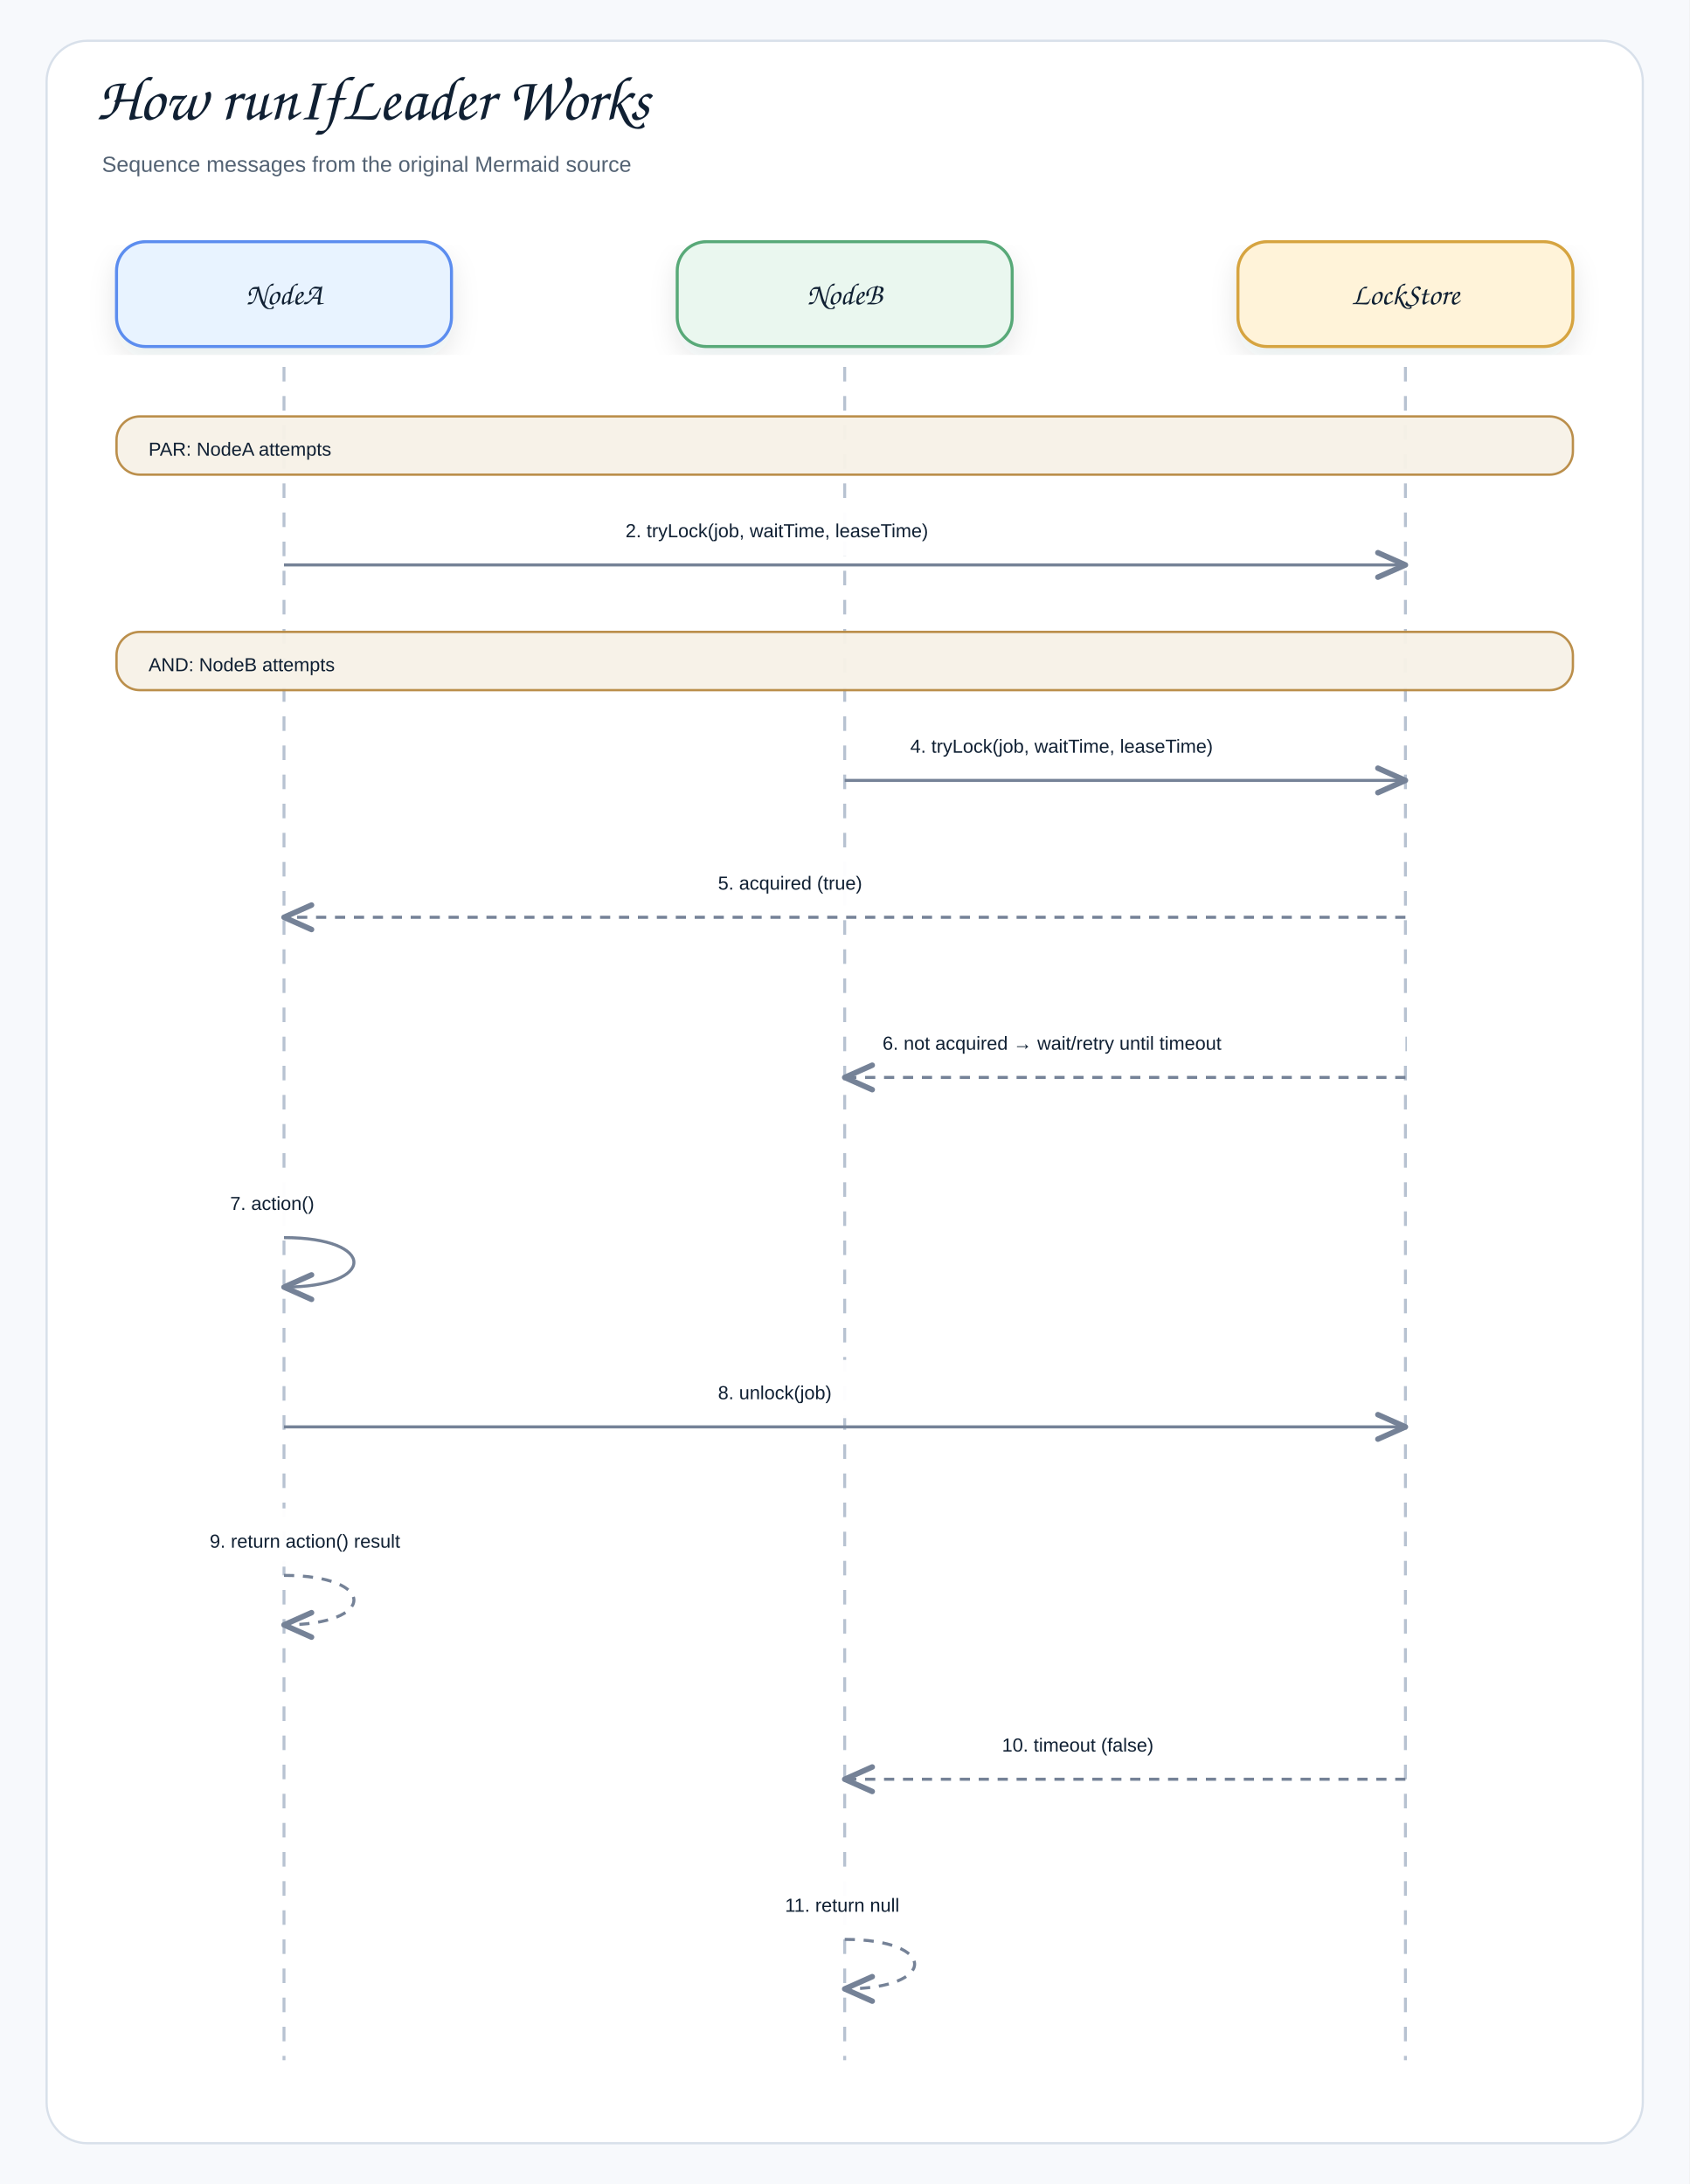
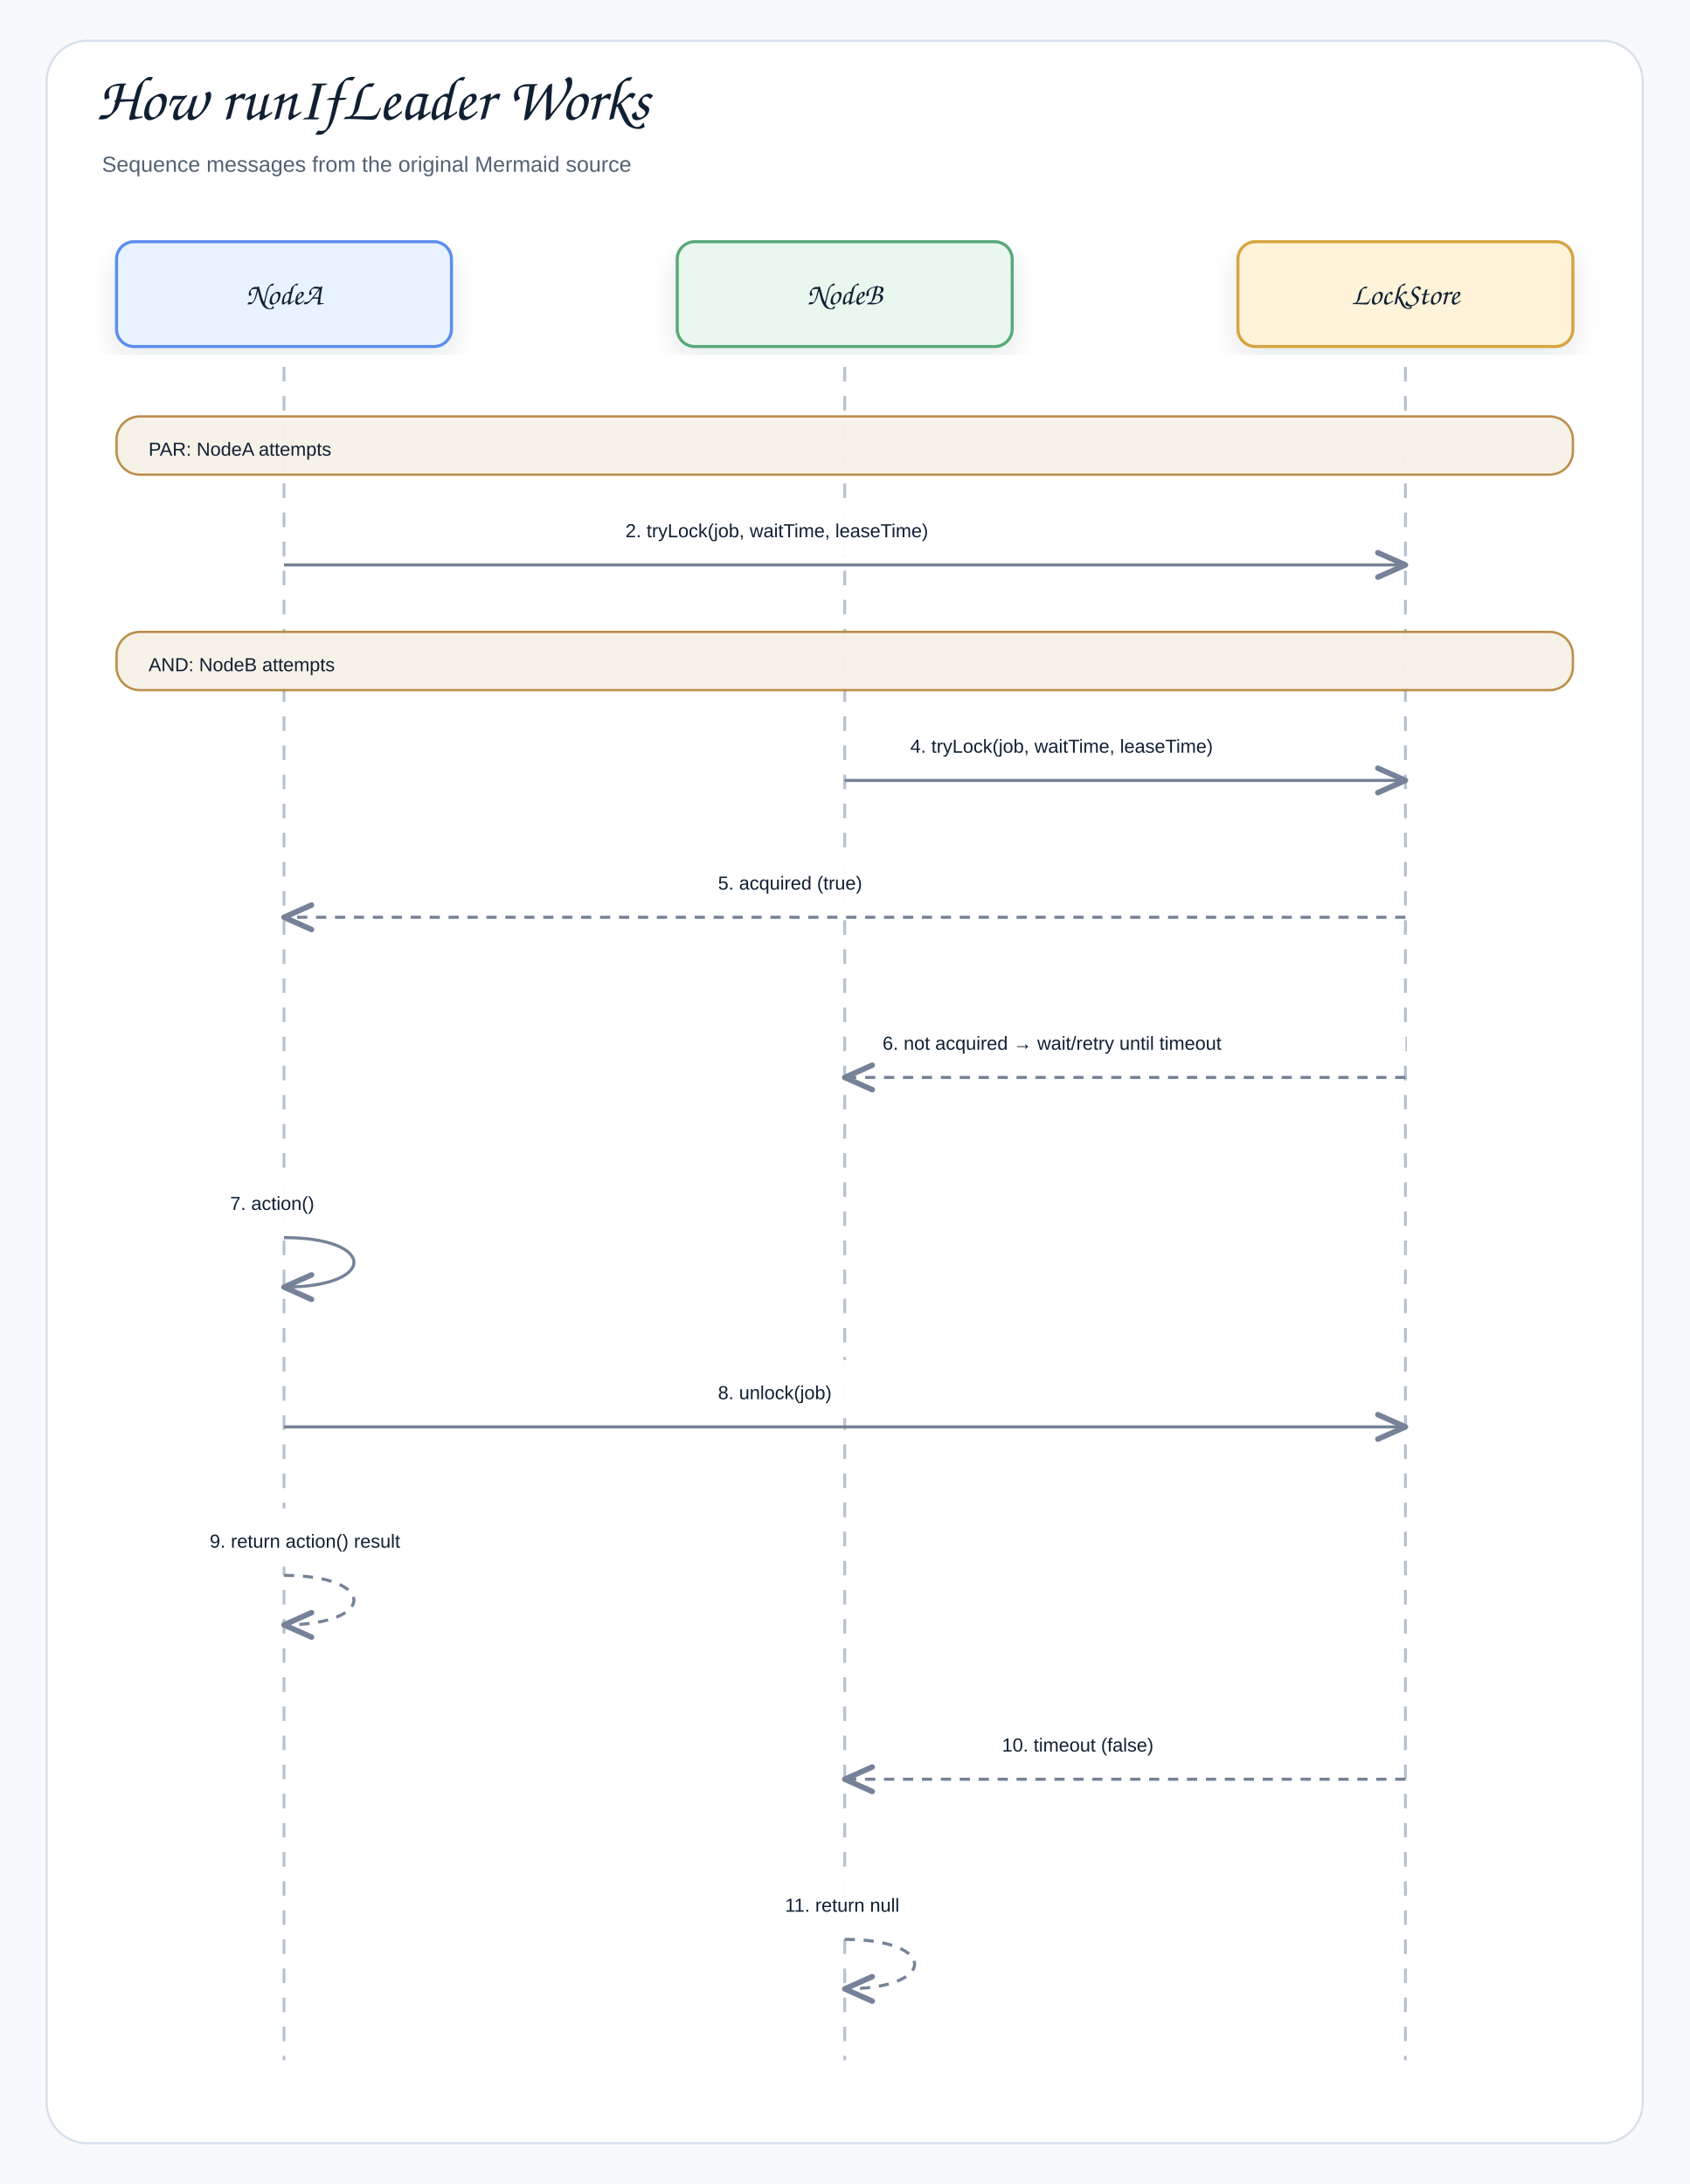
<svg xmlns="http://www.w3.org/2000/svg" width="1160" height="1500" viewBox="0 0 1160 1500" role="img" aria-label="How runIfLeader Works">
  <defs>
    <filter id="shadow" x="-8%" y="-8%" width="116%" height="116%">
      <feDropShadow dx="0" dy="8" stdDeviation="9" flood-color="#1f2937" flood-opacity="0.10" />
    </filter>
    <marker id="openArrow" markerWidth="12" markerHeight="10" refX="10" refY="5" orient="auto" markerUnits="strokeWidth">
      <path d="M 1 1 L 10 5 L 1 9" fill="none" stroke="#758297" stroke-width="1.8" stroke-linecap="round" stroke-linejoin="round" />
    </marker>
    <marker id="inherit" markerWidth="14" markerHeight="12" refX="12" refY="6" orient="auto" markerUnits="strokeWidth">
      <path d="M 0 1 L 12 6 L 0 11 Z" fill="#ffffff" stroke="#758297" stroke-width="1.8" />
    </marker>
    <style>
    .canvas{fill:#f7f9fc}.frame{fill:#fff;stroke:#d8e0ea;stroke-width:1.5}
    .title{font-family:"Architects Daughter","Comic Mono","Comic Sans MS","Comic Sans",cursive;font-size:43px;font-weight:400;fill:#102033}
    .subtitle{font-family:"Comic Mono","Comic Sans MS","Comic Sans","Comic Neue",Arial,sans-serif;font-size:15px;font-weight:400;fill:#536273}
    .label{font-family:"Architects Daughter","Comic Mono","Comic Sans MS","Comic Sans",cursive;font-size:25px;font-weight:400;fill:#102033}
    .smallLabel{font-family:"Architects Daughter","Comic Mono","Comic Sans MS","Comic Sans",cursive;font-size:21px;font-weight:400;fill:#102033}
    .mono{font-family:"Comic Mono","Comic Sans MS","Comic Sans","Comic Neue",Arial,sans-serif;font-size:12px;font-weight:400;fill:#102033}
    .small{font-family:"Comic Mono","Comic Sans MS","Comic Sans","Comic Neue",Arial,sans-serif;font-size:12px;font-weight:400;fill:#536273}
    .strong{font-family:"Comic Mono","Comic Sans MS","Comic Sans","Comic Neue",Arial,sans-serif;font-size:13px;font-weight:400;fill:#102033}
    .card{stroke-width:2.1;filter:url(#shadow)}.compartment{stroke-width:1.5;fill:none}
    .line{stroke:#758297;stroke-width:2.1;fill:none;marker-end:url(#openArrow)}
    .plainLine{stroke:#758297;stroke-width:2.1;fill:none}
    .dashed{stroke:#758297;stroke-width:2.1;stroke-dasharray:7 6;fill:none;marker-end:url(#openArrow)}
    .inheritLine{stroke:#758297;stroke-width:2.2;fill:none;marker-end:url(#inherit)}
    .implLine{stroke:#758297;stroke-width:2.2;stroke-dasharray:8 7;fill:none;marker-end:url(#inherit)}
  </style>
  </defs>
  <rect class="canvas" width="1160" height="1500" />
  <rect class="frame" x="32" y="28" width="1096" height="1444" rx="28" />
  <text class="title" x="66" y="82">How runIfLeader Works</text>
  <text class="subtitle" x="70" y="118">Sequence messages from the original Mermaid source</text>
-   <rect class="card" x="80" y="166" width="230" height="72" rx="20" fill="#E8F3FF" stroke="#5B8DEF" />
+   <rect class="card" x="80" y="166" width="230" height="72" rx="12" fill="#E8F3FF" stroke="#5B8DEF" />
  <text class="smallLabel" x="195" y="209" text-anchor="middle">NodeA</text>
  <line class="lifeline" x1="195" y1="252" x2="195" y2="1415" stroke="#b7c2d1" stroke-width="2" stroke-dasharray="10 10" />
-   <rect class="card" x="465" y="166" width="230" height="72" rx="20" fill="#EAF7EF" stroke="#58A978" />
+   <rect class="card" x="465" y="166" width="230" height="72" rx="12" fill="#EAF7EF" stroke="#58A978" />
  <text class="smallLabel" x="580" y="209" text-anchor="middle">NodeB</text>
  <line class="lifeline" x1="580" y1="252" x2="580" y2="1415" stroke="#b7c2d1" stroke-width="2" stroke-dasharray="10 10" />
-   <rect class="card" x="850" y="166" width="230" height="72" rx="20" fill="#FFF3D9" stroke="#D6A441" />
+   <rect class="card" x="850" y="166" width="230" height="72" rx="12" fill="#FFF3D9" stroke="#D6A441" />
  <text class="smallLabel" x="965" y="209" text-anchor="middle">LockStore</text>
  <line class="lifeline" x1="965" y1="252" x2="965" y2="1415" stroke="#b7c2d1" stroke-width="2" stroke-dasharray="10 10" />
  <rect x="80" y="286" width="1000" height="40" rx="16" fill="#F7F1E7" stroke="#B88A44" stroke-width="1.6" opacity="0.96" />
  <text class="strong" x="102" y="313" text-anchor="start">PAR: NodeA attempts</text>
  <rect x="411.5" y="342" width="337" height="40" rx="12" fill="#ffffff" opacity="0.97" />
  <text class="strong" x="429.5" y="369" text-anchor="start">2. tryLock(job, waitTime, leaseTime)</text>
  <path class="line" d="M195 388 L965 388" />
  <rect x="80" y="434" width="1000" height="40" rx="16" fill="#F7F1E7" stroke="#B88A44" stroke-width="1.6" opacity="0.96" />
  <text class="strong" x="102" y="461" text-anchor="start">AND: NodeB attempts</text>
  <rect x="607" y="490" width="337" height="40" rx="12" fill="#ffffff" opacity="0.97" />
  <text class="strong" x="625" y="517" text-anchor="start">4. tryLock(job, waitTime, leaseTime)</text>
  <path class="line" d="M580 536 L965 536" />
  <rect x="475" y="584" width="210" height="40" rx="12" fill="#ffffff" opacity="0.97" />
  <text class="strong" x="493" y="611" text-anchor="start">5. acquired (true)</text>
  <path class="dashed" d="M965 630 L195 630" />
  <rect x="588" y="694" width="377" height="40" rx="12" fill="#ffffff" opacity="0.97" />
  <text class="strong" x="606" y="721" text-anchor="start">6. not acquired → wait/retry until timeout</text>
  <path class="dashed" d="M965 740 L580 740" />
  <rect x="140" y="804" width="210" height="40" rx="12" fill="#ffffff" opacity="0.97" />
  <text class="strong" x="158" y="831" text-anchor="start">7. action()</text>
  <path class="line" d="M195 850 C259 850 259 884 195 884" />
  <rect x="475" y="934" width="210" height="40" rx="12" fill="#ffffff" opacity="0.97" />
  <text class="strong" x="493" y="961" text-anchor="start">8. unlock(job)</text>
  <path class="line" d="M195 980 L965 980" />
  <rect x="126" y="1036" width="238" height="40" rx="12" fill="#ffffff" opacity="0.97" />
  <text class="strong" x="144" y="1063" text-anchor="start">9. return action() result</text>
  <path class="dashed" d="M195 1082 C259 1082 259 1116 195 1116" />
  <rect x="670" y="1176" width="210" height="40" rx="12" fill="#ffffff" opacity="0.97" />
  <text class="strong" x="688" y="1203" text-anchor="start">10. timeout (false)</text>
  <path class="dashed" d="M965 1222 L580 1222" />
  <rect x="521" y="1286" width="210" height="40" rx="12" fill="#ffffff" opacity="0.97" />
  <text class="strong" x="539" y="1313" text-anchor="start">11. return null</text>
  <path class="dashed" d="M580 1332 C644 1332 644 1366 580 1366" />
</svg>
